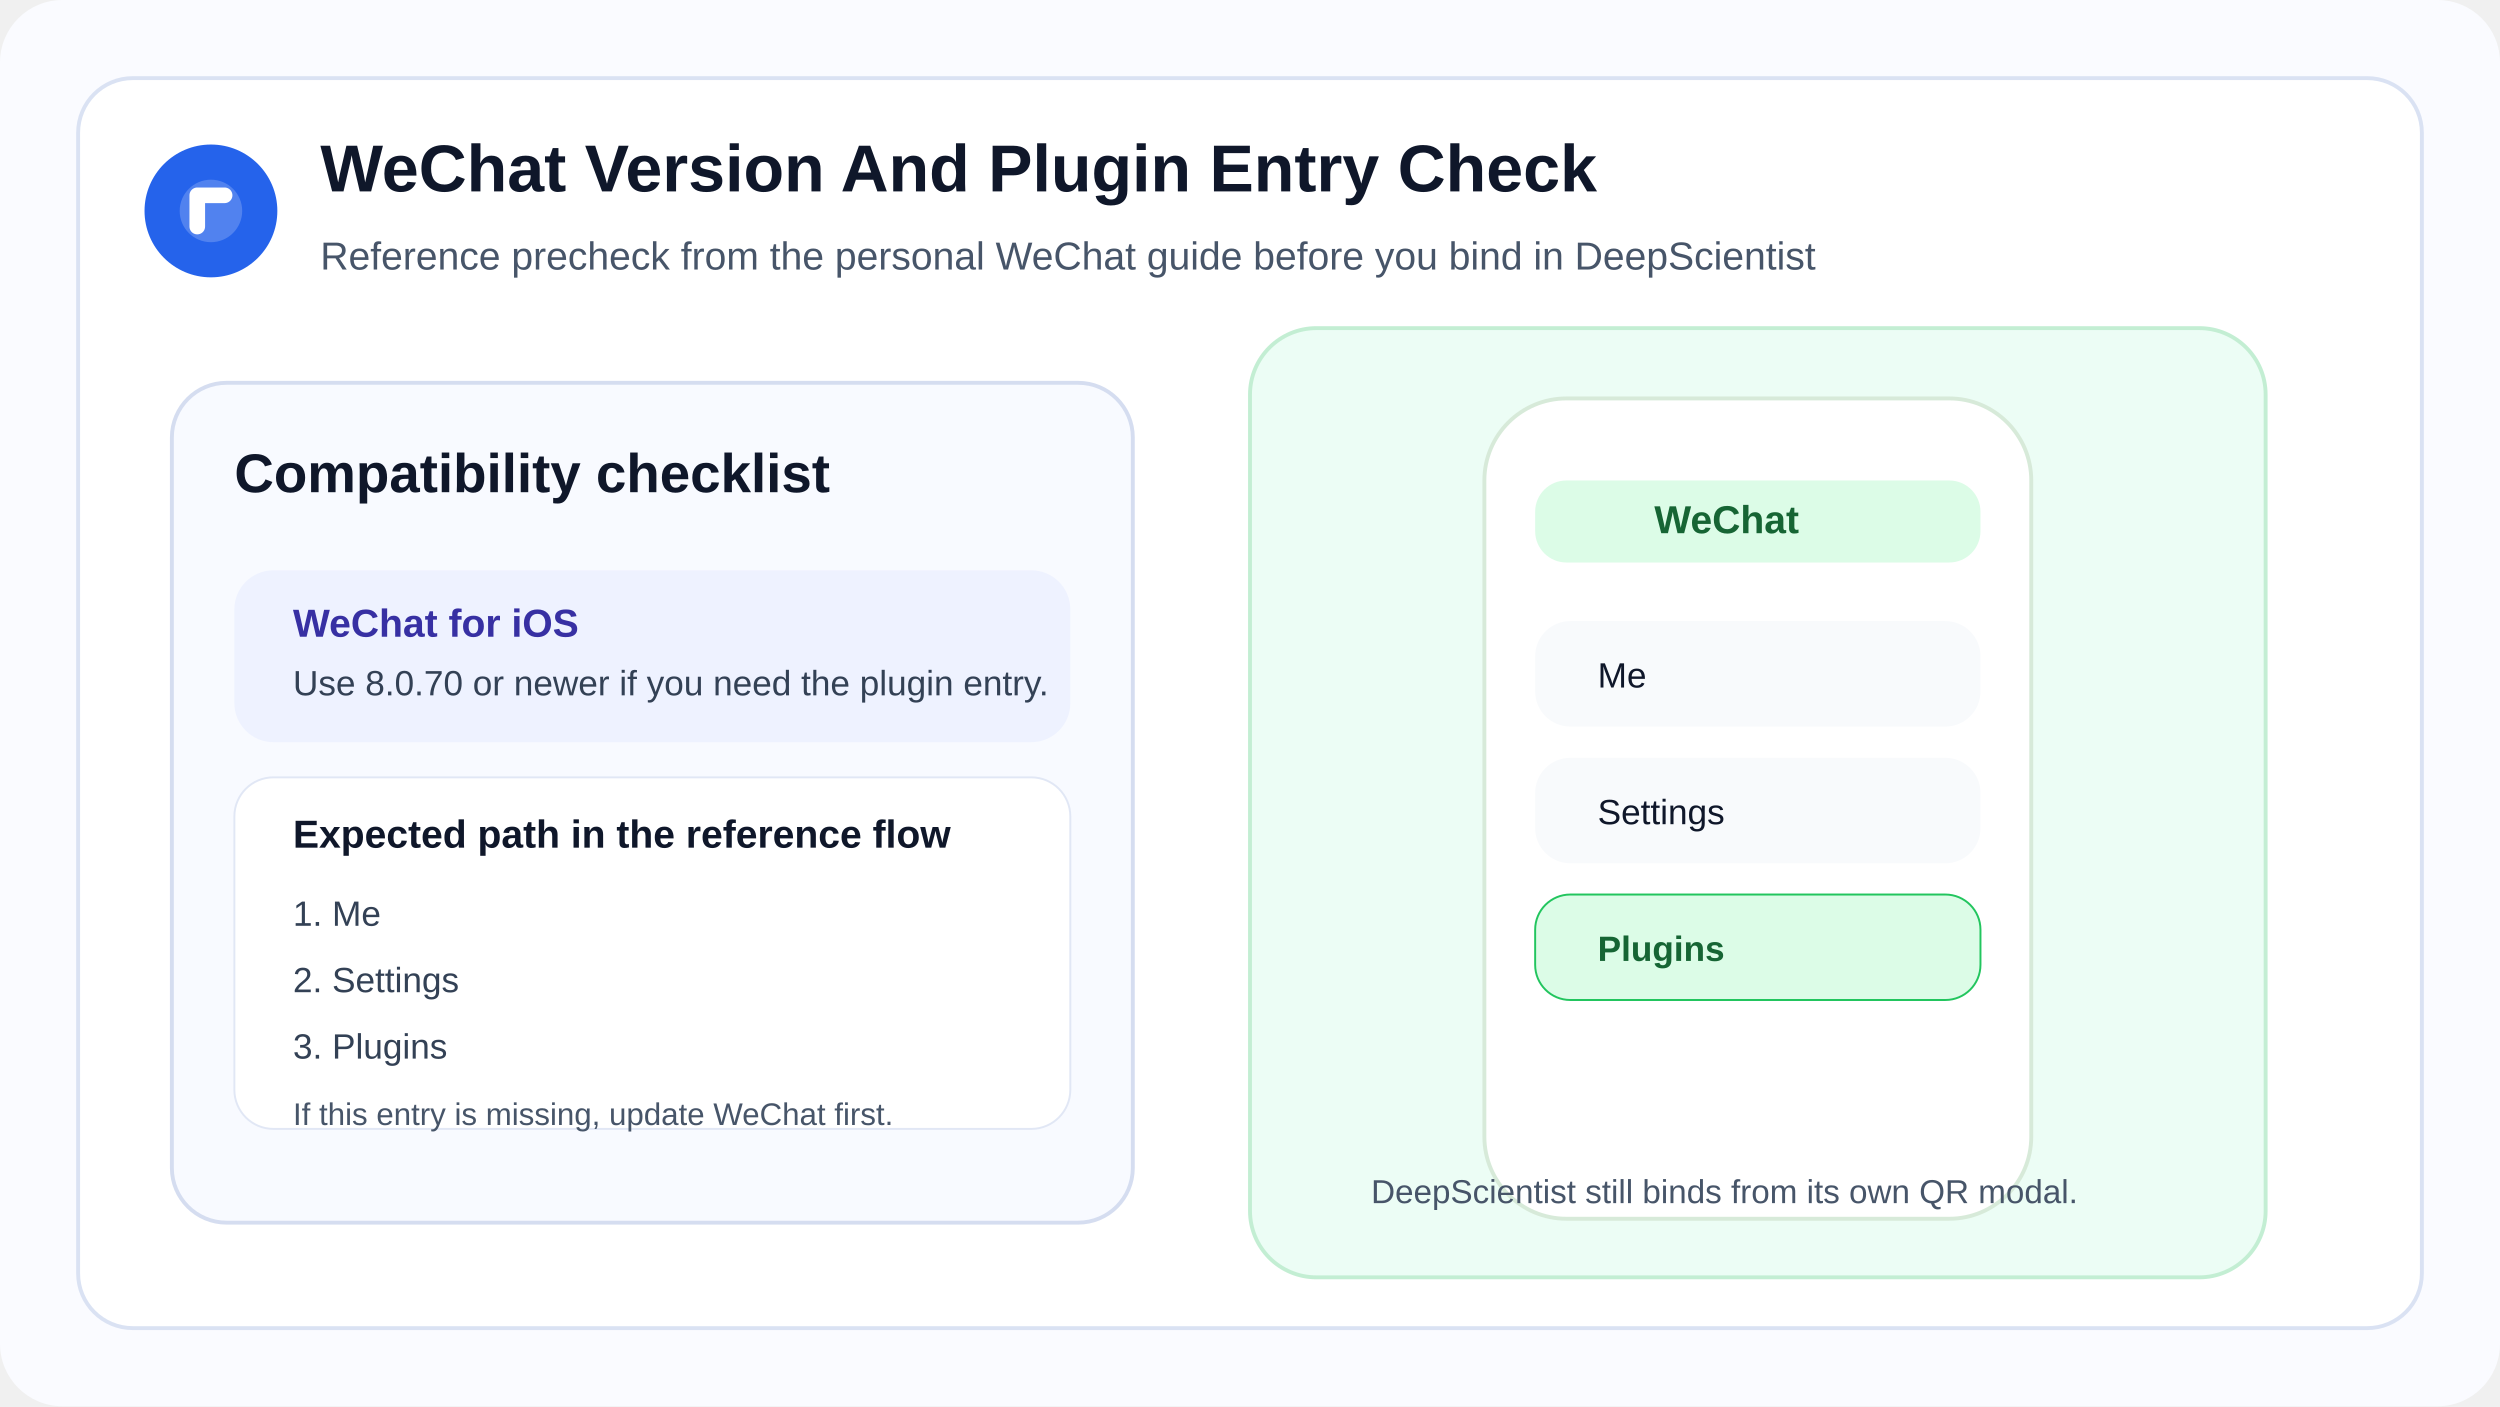
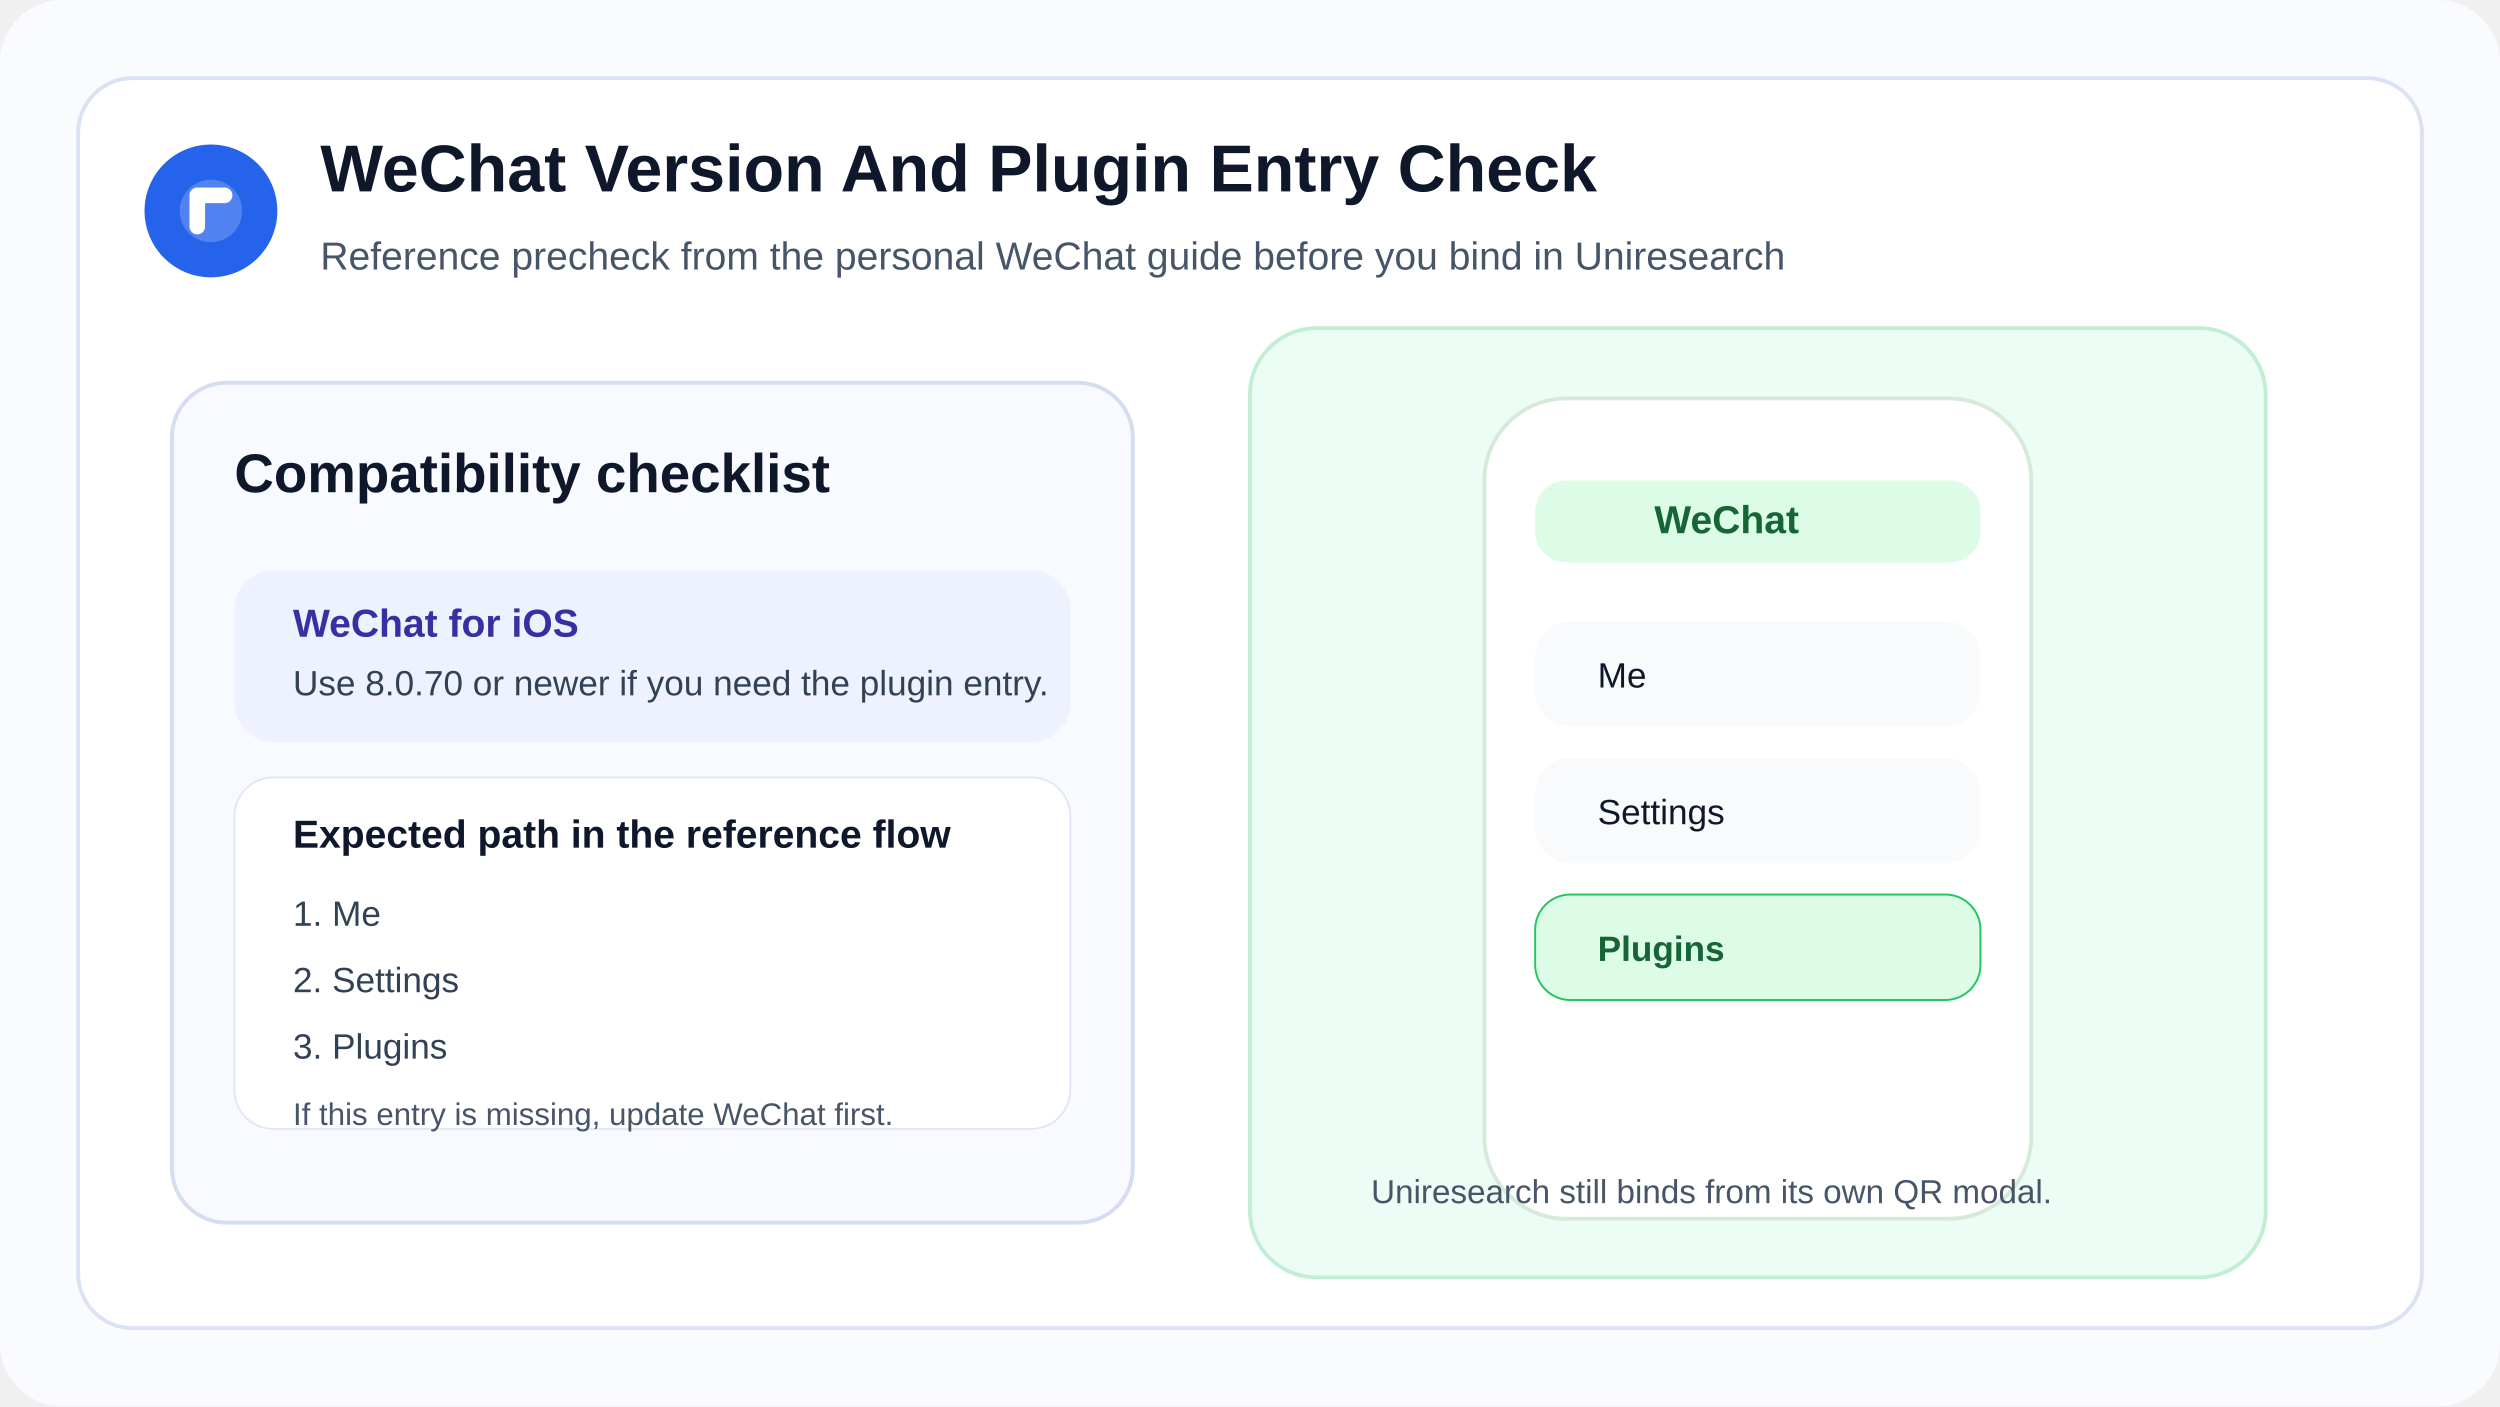
<svg xmlns="http://www.w3.org/2000/svg" width="1280" height="720" viewBox="0 0 1280 720" fill="none">
  <rect width="1280" height="720" rx="32" fill="#FAFBFF" />
  <rect x="40" y="40" width="1200" height="640" rx="28" fill="#FFFFFF" stroke="#DAE2F3" stroke-width="2" />
  <circle cx="108" cy="108" r="34" fill="#2563EB" />
  <path d="M92 108C92 99.16 99.16 92 108 92C116.84 92 124 99.16 124 108C124 116.84 116.84 124 108 124C99.16 124 92 116.84 92 108Z" fill="#fff" fill-opacity=".2" />
  <path d="M101 116V100H115" stroke="#fff" stroke-width="8" stroke-linecap="round" stroke-linejoin="round" />
  <text x="164" y="98" fill="#0F172A" font-family="Arial, sans-serif" font-size="34" font-weight="700">WeChat Version And Plugin Entry Check</text>
-   <text x="164" y="138" fill="#475569" font-family="Arial, sans-serif" font-size="20">Reference precheck from the personal WeChat guide before you bind in DeepScientist</text>
+   <text x="164" y="138" fill="#475569" font-family="Arial, sans-serif" font-size="20">Reference precheck from the personal WeChat guide before you bind in Uniresearch</text>
  <rect x="88" y="196" width="492" height="430" rx="28" fill="#F8FAFF" stroke="#D5DDF0" stroke-width="2" />
  <text x="120" y="252" fill="#0F172A" font-family="Arial, sans-serif" font-size="28" font-weight="700">Compatibility checklist</text>
  <rect x="120" y="292" width="428" height="88" rx="20" fill="#EEF2FF" />
  <text x="150" y="326" fill="#3730A3" font-family="Arial, sans-serif" font-size="20" font-weight="700">WeChat for iOS</text>
  <text x="150" y="356" fill="#334155" font-family="Arial, sans-serif" font-size="18">Use 8.0.70 or newer if you need the plugin entry.</text>
  <rect x="120" y="398" width="428" height="180" rx="20" fill="#fff" stroke="#E1E7F5" />
  <text x="150" y="434" fill="#0F172A" font-family="Arial, sans-serif" font-size="20" font-weight="700">Expected path in the reference flow</text>
  <text x="150" y="474" fill="#334155" font-family="Arial, sans-serif" font-size="18">1. Me</text>
  <text x="150" y="508" fill="#334155" font-family="Arial, sans-serif" font-size="18">2. Settings</text>
  <text x="150" y="542" fill="#334155" font-family="Arial, sans-serif" font-size="18">3. Plugins</text>
  <text x="150" y="576" fill="#475569" font-family="Arial, sans-serif" font-size="16">If this entry is missing, update WeChat first.</text>
  <rect x="640" y="168" width="520" height="486" rx="34" fill="#ECFDF5" stroke="#C3EED3" stroke-width="2" />
  <rect x="760" y="204" width="280" height="420" rx="42" fill="#FFFFFF" stroke="#D7EAD9" stroke-width="2" />
  <rect x="786" y="246" width="228" height="42" rx="16" fill="#DCFCE7" />
  <text x="847" y="273" fill="#166534" font-family="Arial, sans-serif" font-size="20" font-weight="700">WeChat</text>
  <rect x="786" y="318" width="228" height="54" rx="18" fill="#F8FAFC" />
  <text x="818" y="352" fill="#0F172A" font-family="Arial, sans-serif" font-size="18">Me</text>
  <rect x="786" y="388" width="228" height="54" rx="18" fill="#F8FAFC" />
  <text x="818" y="422" fill="#0F172A" font-family="Arial, sans-serif" font-size="18">Settings</text>
  <rect x="786" y="458" width="228" height="54" rx="18" fill="#DCFCE7" stroke="#22C55E" />
  <text x="818" y="492" fill="#166534" font-family="Arial, sans-serif" font-size="18" font-weight="700">Plugins</text>
-   <text x="702" y="616" fill="#475569" font-family="Arial, sans-serif" font-size="17">DeepScientist still binds from its own QR modal.</text>
+   <text x="702" y="616" fill="#475569" font-family="Arial, sans-serif" font-size="17">Uniresearch still binds from its own QR modal.</text>
</svg>
